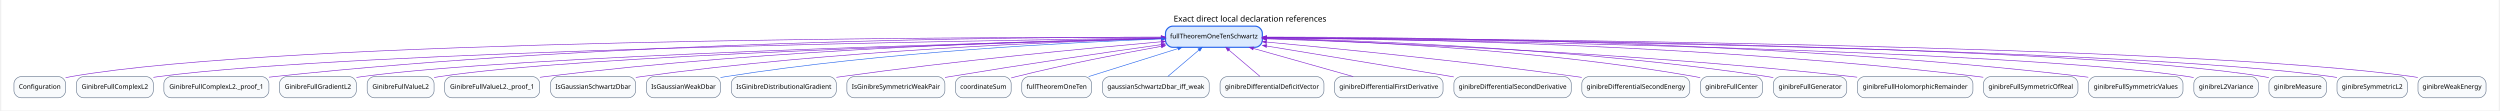
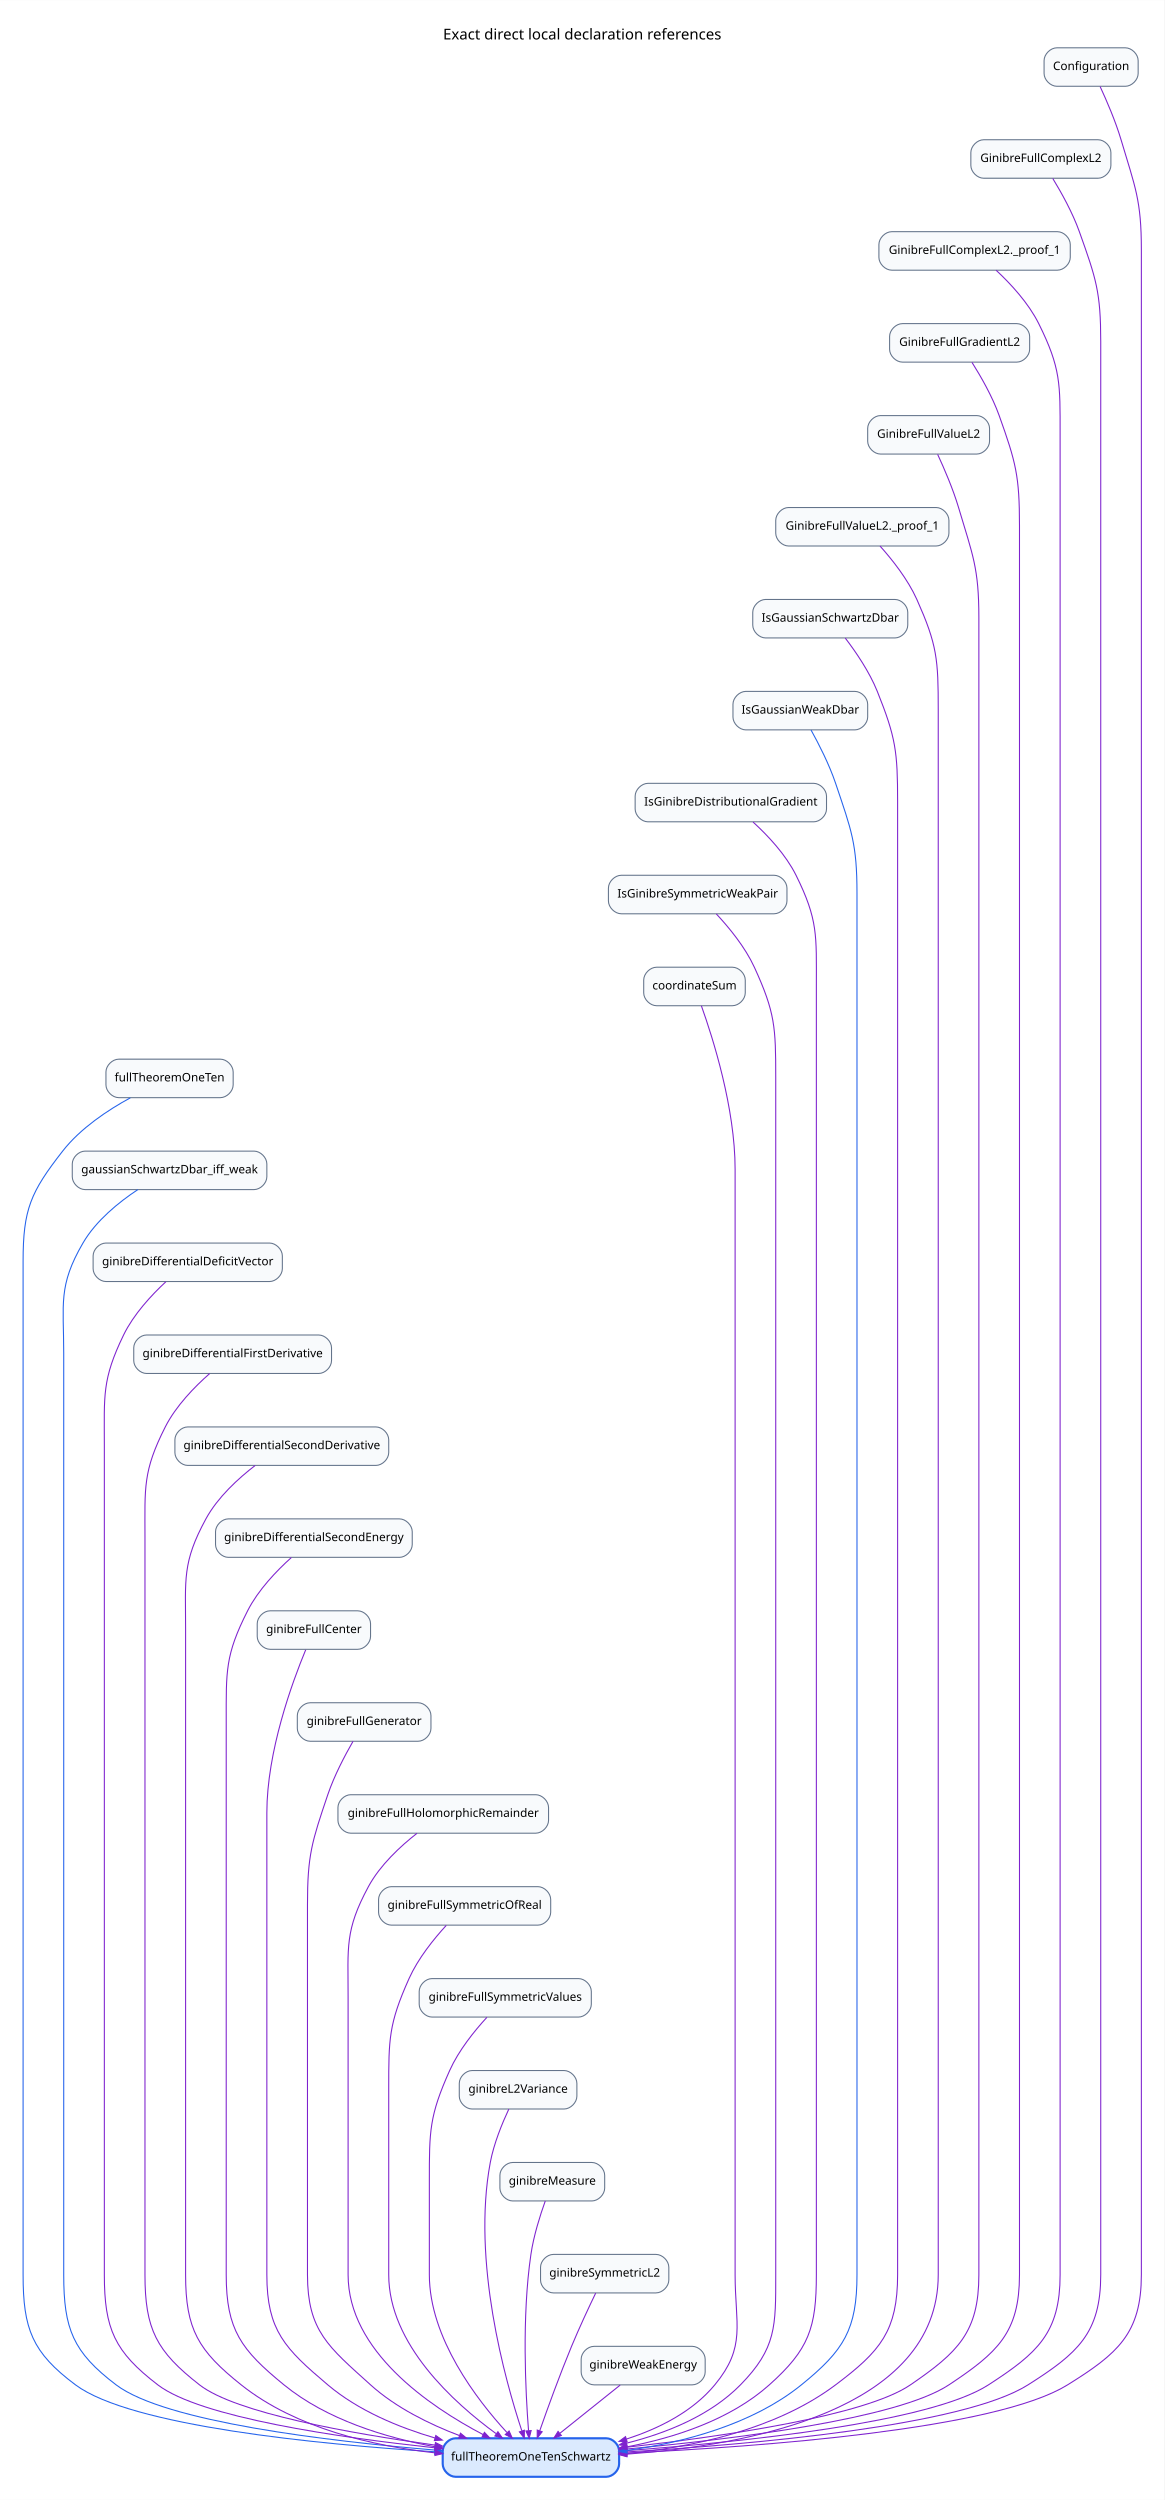
- <svg xmlns="http://www.w3.org/2000/svg" xmlns:xlink="http://www.w3.org/1999/xlink" width="4256pt" height="188pt" viewBox="0.00 0.00 4256.20 188.20">
-   <g id="graph0" class="graph" transform="scale(1 1) rotate(0) translate(21.6 166.6)">
-     <polygon fill="white" stroke="transparent" points="-21.6,21.6 -21.6,-166.6 4234.6,-166.6 4234.6,21.6 -21.6,21.6" />
-     <text text-anchor="middle" x="2106.5" y="-129.8" font-family="sans-serif" font-size="14.00">Exact direct local declaration references</text>
+ <svg xmlns="http://www.w3.org/2000/svg" xmlns:xlink="http://www.w3.org/1999/xlink" width="1089pt" height="2338pt" viewBox="0.00 0.00 1089.20 2338.20">
+   <g id="graph0" class="graph" transform="scale(1 1) rotate(0) translate(21.6 2316.6)">
+     <polygon fill="white" stroke="transparent" points="-21.6,21.6 -21.6,-2316.6 1067.6,-2316.6 1067.6,21.6 -21.6,21.6" />
+     <text text-anchor="middle" x="523" y="-2279.8" font-family="sans-serif" font-size="14.00">Exact direct local declaration references</text>
    <g id="node1" class="node">
-       <path fill="#f8fafc" stroke="#64748b" d="M76,-36C76,-36 12,-36 12,-36 6,-36 0,-30 0,-24 0,-24 0,-12 0,-12 0,-6 6,0 12,0 12,0 76,0 76,0 82,0 88,-6 88,-12 88,-12 88,-24 88,-24 88,-30 82,-36 76,-36" />
-       <text text-anchor="middle" x="44" y="-15.2" font-family="sans-serif" font-size="11.00">Configuration</text>
+       <path fill="#f8fafc" stroke="#64748b" d="M1031,-2272C1031,-2272 967,-2272 967,-2272 961,-2272 955,-2266 955,-2260 955,-2260 955,-2248 955,-2248 955,-2242 961,-2236 967,-2236 967,-2236 1031,-2236 1031,-2236 1037,-2236 1043,-2242 1043,-2248 1043,-2248 1043,-2260 1043,-2260 1043,-2266 1037,-2272 1031,-2272" />
+       <text text-anchor="middle" x="999" y="-2251.2" font-family="sans-serif" font-size="11.00">Configuration</text>
+     </g>
+     <g id="node2" class="node">
+       <path fill="#f8fafc" stroke="#64748b" d="M1005.5,-2186C1005.5,-2186 898.5,-2186 898.5,-2186 892.5,-2186 886.5,-2180 886.5,-2174 886.5,-2174 886.5,-2162 886.5,-2162 886.5,-2156 892.5,-2150 898.5,-2150 898.5,-2150 1005.5,-2150 1005.5,-2150 1011.5,-2150 1017.5,-2156 1017.5,-2162 1017.5,-2162 1017.5,-2174 1017.5,-2174 1017.5,-2180 1011.5,-2186 1005.5,-2186" />
+       <text text-anchor="middle" x="952" y="-2165.2" font-family="sans-serif" font-size="11.00">GinibreFullComplexL2</text>
    </g>
    <g id="node13" class="node">
-       <path fill="#dbeafe" stroke="#2563eb" stroke-width="2" d="M2115.5,-122C2115.5,-122 1974.5,-122 1974.5,-122 1968.5,-122 1962.5,-116 1962.5,-110 1962.5,-110 1962.5,-98 1962.5,-98 1962.5,-92 1968.5,-86 1974.5,-86 1974.5,-86 2115.5,-86 2115.5,-86 2121.5,-86 2127.5,-92 2127.5,-98 2127.5,-98 2127.5,-110 2127.5,-110 2127.5,-116 2121.5,-122 2115.5,-122" />
-       <text text-anchor="middle" x="2045" y="-101.2" font-family="sans-serif" font-size="11.00">fullTheoremOneTenSchwartz</text>
+       <path fill="#dbeafe" stroke="#2563eb" stroke-width="2" d="M545.5,-36C545.5,-36 404.5,-36 404.5,-36 398.5,-36 392.5,-30 392.5,-24 392.5,-24 392.5,-12 392.5,-12 392.5,-6 398.5,0 404.5,0 404.5,0 545.5,0 545.5,0 551.5,0 557.5,-6 557.5,-12 557.5,-12 557.5,-24 557.5,-24 557.5,-30 551.5,-36 545.5,-36" />
+       <text text-anchor="middle" x="475" y="-15.2" font-family="sans-serif" font-size="11.00">fullTheoremOneTenSchwartz</text>
    </g>
    <g id="edge1" class="edge">
      <g id="a_edge1">
        <a xlink:title="both">
-           <path fill="none" stroke="#7e22ce" d="M88.02,-34.12C91.04,-34.85 94.05,-35.49 97,-36 461.13,-99.4 1622.28,-103.39 1955.07,-103.19" />
-           <polygon fill="#7e22ce" stroke="#7e22ce" points="1955.3,-105.64 1962.3,-103.19 1955.3,-100.74 1955.3,-105.64" />
-         </a>
-       </g>
-     </g>
-     <g id="node2" class="node">
-       <path fill="#f8fafc" stroke="#64748b" d="M225.5,-36C225.5,-36 118.5,-36 118.5,-36 112.5,-36 106.5,-30 106.5,-24 106.5,-24 106.5,-12 106.5,-12 106.5,-6 112.5,0 118.5,0 118.5,0 225.5,0 225.5,0 231.5,0 237.5,-6 237.5,-12 237.5,-12 237.5,-24 237.5,-24 237.5,-30 231.5,-36 225.5,-36" />
-       <text text-anchor="middle" x="172" y="-15.2" font-family="sans-serif" font-size="11.00">GinibreFullComplexL2</text>
+           <path fill="none" stroke="#7e22ce" d="M1007.42,-2235.74C1013.61,-2222.42 1021.82,-2203.4 1027,-2186 1040.27,-2141.38 1046,-2129.55 1046,-2083 1046,-2083 1046,-2083 1046,-189 1046,-133.9 1023.78,-115.11 977,-86 909.96,-44.28 689.9,-28.12 564.52,-22.19" />
+           <polygon fill="#7e22ce" stroke="#7e22ce" points="564.62,-19.75 557.52,-21.87 564.39,-24.64 564.62,-19.75" />
+         </a>
+       </g>
+     </g>
+     <g id="node3" class="node">
+       <path fill="#f8fafc" stroke="#64748b" d="M967.5,-2100C967.5,-2100 812.5,-2100 812.5,-2100 806.5,-2100 800.5,-2094 800.5,-2088 800.5,-2088 800.5,-2076 800.5,-2076 800.5,-2070 806.5,-2064 812.5,-2064 812.5,-2064 967.5,-2064 967.5,-2064 973.5,-2064 979.5,-2070 979.5,-2076 979.5,-2076 979.5,-2088 979.5,-2088 979.5,-2094 973.5,-2100 967.5,-2100" />
+       <text text-anchor="middle" x="890" y="-2079.2" font-family="sans-serif" font-size="11.00">GinibreFullComplexL2._proof_1</text>
    </g>
    <g id="edge2" class="edge">
      <g id="a_edge2">
        <a xlink:title="both">
-           <path fill="none" stroke="#7e22ce" d="M237.65,-34.76C240.46,-35.22 243.26,-35.64 246,-36 581.86,-80.43 1639.03,-97.66 1954.97,-101.89" />
-           <polygon fill="#7e22ce" stroke="#7e22ce" points="1955.26,-104.35 1962.29,-101.99 1955.33,-99.45 1955.26,-104.35" />
-         </a>
-       </g>
-     </g>
-     <g id="node3" class="node">
-       <path fill="#f8fafc" stroke="#64748b" d="M422.5,-36C422.5,-36 267.5,-36 267.5,-36 261.5,-36 255.5,-30 255.5,-24 255.5,-24 255.5,-12 255.5,-12 255.5,-6 261.5,0 267.5,0 267.5,0 422.5,0 422.5,0 428.5,0 434.5,-6 434.5,-12 434.5,-12 434.5,-24 434.5,-24 434.5,-30 428.5,-36 422.5,-36" />
-       <text text-anchor="middle" x="345" y="-15.2" font-family="sans-serif" font-size="11.00">GinibreFullComplexL2._proof_1</text>
+           <path fill="none" stroke="#7e22ce" d="M963.14,-2149.76C971.17,-2136.61 981.66,-2117.79 988,-2100 1003.66,-2056.07 1008,-2043.63 1008,-1997 1008,-1997 1008,-1997 1008,-189 1008,-134.15 986.32,-115.38 940,-86 879.36,-47.54 682.19,-30.29 564.96,-23.27" />
+           <polygon fill="#7e22ce" stroke="#7e22ce" points="564.84,-20.81 557.71,-22.84 564.55,-25.7 564.84,-20.81" />
+         </a>
+       </g>
+     </g>
+     <g id="node4" class="node">
+       <path fill="#f8fafc" stroke="#64748b" d="M929.5,-2014C929.5,-2014 822.5,-2014 822.5,-2014 816.5,-2014 810.5,-2008 810.5,-2002 810.5,-2002 810.5,-1990 810.5,-1990 810.5,-1984 816.5,-1978 822.5,-1978 822.5,-1978 929.5,-1978 929.5,-1978 935.5,-1978 941.5,-1984 941.5,-1990 941.5,-1990 941.5,-2002 941.5,-2002 941.5,-2008 935.5,-2014 929.5,-2014" />
+       <text text-anchor="middle" x="876" y="-1993.2" font-family="sans-serif" font-size="11.00">GinibreFullGradientL2</text>
    </g>
    <g id="edge3" class="edge">
      <g id="a_edge3">
        <a xlink:title="both">
-           <path fill="none" stroke="#7e22ce" d="M434.66,-35.03C437.47,-35.38 440.25,-35.71 443,-36 1016.51,-97.47 1711.14,-103.33 1955.1,-103.33" />
-           <polygon fill="#7e22ce" stroke="#7e22ce" points="1955.18,-105.78 1962.18,-103.32 1955.18,-100.88 1955.18,-105.78" />
-         </a>
-       </g>
-     </g>
-     <g id="node4" class="node">
-       <path fill="#f8fafc" stroke="#64748b" d="M571.5,-36C571.5,-36 464.5,-36 464.5,-36 458.5,-36 452.5,-30 452.5,-24 452.5,-24 452.5,-12 452.5,-12 452.5,-6 458.5,0 464.5,0 464.5,0 571.5,0 571.5,0 577.5,0 583.5,-6 583.5,-12 583.5,-12 583.5,-24 583.5,-24 583.5,-30 577.5,-36 571.5,-36" />
-       <text text-anchor="middle" x="518" y="-15.2" font-family="sans-serif" font-size="11.00">GinibreFullGradientL2</text>
+           <path fill="none" stroke="#7e22ce" d="M910.09,-2063.99C923.48,-2051.52 940.34,-2033.44 950,-2014 970.75,-1972.24 970,-1957.63 970,-1911 970,-1911 970,-1911 970,-189 970,-134.39 948.84,-115.68 903,-86 848.56,-50.75 673.22,-32.58 564.59,-24.49" />
+           <polygon fill="#7e22ce" stroke="#7e22ce" points="564.69,-22.04 557.53,-23.97 564.33,-26.92 564.69,-22.04" />
+         </a>
+       </g>
+     </g>
+     <g id="node5" class="node">
+       <path fill="#f8fafc" stroke="#64748b" d="M892,-1928C892,-1928 802,-1928 802,-1928 796,-1928 790,-1922 790,-1916 790,-1916 790,-1904 790,-1904 790,-1898 796,-1892 802,-1892 802,-1892 892,-1892 892,-1892 898,-1892 904,-1898 904,-1904 904,-1904 904,-1916 904,-1916 904,-1922 898,-1928 892,-1928" />
+       <text text-anchor="middle" x="847" y="-1907.2" font-family="sans-serif" font-size="11.00">GinibreFullValueL2</text>
    </g>
    <g id="edge4" class="edge">
      <g id="a_edge4">
        <a xlink:title="both">
-           <path fill="none" stroke="#7e22ce" d="M583.73,-34.59C586.86,-35.11 589.96,-35.59 593,-36 858.23,-71.89 1680.81,-94.3 1955.02,-100.93" />
-           <polygon fill="#7e22ce" stroke="#7e22ce" points="1955.13,-103.39 1962.18,-101.11 1955.24,-98.49 1955.13,-103.39" />
-         </a>
-       </g>
-     </g>
-     <g id="node5" class="node">
-       <path fill="#f8fafc" stroke="#64748b" d="M704,-36C704,-36 614,-36 614,-36 608,-36 602,-30 602,-24 602,-24 602,-12 602,-12 602,-6 608,0 614,0 614,0 704,0 704,0 710,0 716,-6 716,-12 716,-12 716,-24 716,-24 716,-30 710,-36 704,-36" />
-       <text text-anchor="middle" x="659" y="-15.2" font-family="sans-serif" font-size="11.00">GinibreFullValueL2</text>
+           <path fill="none" stroke="#7e22ce" d="M887.52,-1977.82C895.81,-1964.7 906.6,-1945.89 913,-1928 928.68,-1884.17 932,-1871.55 932,-1825 932,-1825 932,-1825 932,-189 932,-134.63 911.32,-116.04 866,-86 817.79,-54.04 664.52,-35.18 564.8,-25.98" />
+           <polygon fill="#7e22ce" stroke="#7e22ce" points="564.91,-23.53 557.72,-25.34 564.47,-28.41 564.91,-23.53" />
+         </a>
+       </g>
+     </g>
+     <g id="node6" class="node">
+       <path fill="#f8fafc" stroke="#64748b" d="M854,-1842C854,-1842 716,-1842 716,-1842 710,-1842 704,-1836 704,-1830 704,-1830 704,-1818 704,-1818 704,-1812 710,-1806 716,-1806 716,-1806 854,-1806 854,-1806 860,-1806 866,-1812 866,-1818 866,-1818 866,-1830 866,-1830 866,-1836 860,-1842 854,-1842" />
+       <text text-anchor="middle" x="785" y="-1821.2" font-family="sans-serif" font-size="11.00">GinibreFullValueL2._proof_1</text>
    </g>
    <g id="edge5" class="edge">
      <g id="a_edge5">
        <a xlink:title="both">
-           <path fill="none" stroke="#7e22ce" d="M716.09,-34.46C719.09,-35.03 722.08,-35.55 725,-36 963.08,-72.32 1698.21,-94.13 1955.2,-100.8" />
-           <polygon fill="#7e22ce" stroke="#7e22ce" points="1955.23,-103.25 1962.29,-100.98 1955.35,-98.35 1955.23,-103.25" />
-         </a>
-       </g>
-     </g>
-     <g id="node6" class="node">
-       <path fill="#f8fafc" stroke="#64748b" d="M884,-36C884,-36 746,-36 746,-36 740,-36 734,-30 734,-24 734,-24 734,-12 734,-12 734,-6 740,0 746,0 746,0 884,0 884,0 890,0 896,-6 896,-12 896,-12 896,-24 896,-24 896,-30 890,-36 884,-36" />
-       <text text-anchor="middle" x="815" y="-15.2" font-family="sans-serif" font-size="11.00">GinibreFullValueL2._proof_1</text>
+           <path fill="none" stroke="#7e22ce" d="M855.42,-1891.74C861.61,-1878.42 869.82,-1859.4 875,-1842 888.27,-1797.38 894,-1785.55 894,-1739 894,-1739 894,-1739 894,-189 894,-135.1 874.46,-116.46 830,-86 787.83,-57.11 655.44,-37.85 564.81,-27.66" />
+           <polygon fill="#7e22ce" stroke="#7e22ce" points="565.04,-25.22 557.81,-26.89 564.5,-30.09 565.04,-25.22" />
+         </a>
+       </g>
+     </g>
+     <g id="node7" class="node">
+       <path fill="#f8fafc" stroke="#64748b" d="M815.5,-1756C815.5,-1756 694.5,-1756 694.5,-1756 688.5,-1756 682.5,-1750 682.5,-1744 682.5,-1744 682.5,-1732 682.5,-1732 682.5,-1726 688.5,-1720 694.5,-1720 694.5,-1720 815.5,-1720 815.5,-1720 821.5,-1720 827.5,-1726 827.5,-1732 827.5,-1732 827.5,-1744 827.5,-1744 827.5,-1750 821.5,-1756 815.5,-1756" />
+       <text text-anchor="middle" x="755" y="-1735.2" font-family="sans-serif" font-size="11.00">IsGaussianSchwartzDbar</text>
    </g>
    <g id="edge6" class="edge">
      <g id="a_edge6">
        <a xlink:title="both">
-           <path fill="none" stroke="#7e22ce" d="M896.36,-34.85C899.27,-35.26 902.16,-35.65 905,-36 1294.22,-84 1762.57,-97.82 1955.39,-101.63" />
-           <polygon fill="#7e22ce" stroke="#7e22ce" points="1955.37,-104.08 1962.41,-101.76 1955.46,-99.18 1955.37,-104.08" />
-         </a>
-       </g>
-     </g>
-     <g id="node7" class="node">
-       <path fill="#f8fafc" stroke="#64748b" d="M1047.5,-36C1047.5,-36 926.5,-36 926.5,-36 920.5,-36 914.5,-30 914.5,-24 914.5,-24 914.5,-12 914.5,-12 914.5,-6 920.5,0 926.5,0 926.5,0 1047.5,0 1047.5,0 1053.5,0 1059.5,-6 1059.5,-12 1059.5,-12 1059.5,-24 1059.5,-24 1059.5,-30 1053.5,-36 1047.5,-36" />
-       <text text-anchor="middle" x="987" y="-15.2" font-family="sans-serif" font-size="11.00">IsGaussianSchwartzDbar</text>
+           <path fill="none" stroke="#7e22ce" d="M801.53,-1805.97C812.96,-1793.23 827.57,-1774.81 836,-1756 855.07,-1713.44 856,-1699.63 856,-1653 856,-1653 856,-1653 856,-189 856,-62.01 677.29,-29.22 564.66,-21.17" />
+           <polygon fill="#7e22ce" stroke="#7e22ce" points="564.82,-18.73 557.67,-20.7 564.49,-23.62 564.82,-18.73" />
+         </a>
+       </g>
+     </g>
+     <g id="node8" class="node">
+       <path fill="#f8fafc" stroke="#64748b" d="M778,-1670C778,-1670 676,-1670 676,-1670 670,-1670 664,-1664 664,-1658 664,-1658 664,-1646 664,-1646 664,-1640 670,-1634 676,-1634 676,-1634 778,-1634 778,-1634 784,-1634 790,-1640 790,-1646 790,-1646 790,-1658 790,-1658 790,-1664 784,-1670 778,-1670" />
+       <text text-anchor="middle" x="727" y="-1649.2" font-family="sans-serif" font-size="11.00">IsGaussianWeakDbar</text>
    </g>
    <g id="edge7" class="edge">
      <g id="a_edge7">
        <a xlink:title="both">
-           <path fill="none" stroke="#7e22ce" d="M1059.79,-34.63C1062.89,-35.12 1065.98,-35.58 1069,-36 1393.46,-80.56 1782.87,-96 1955.31,-100.91" />
-           <polygon fill="#7e22ce" stroke="#7e22ce" points="1955.28,-103.36 1962.35,-101.11 1955.42,-98.47 1955.28,-103.36" />
-         </a>
-       </g>
-     </g>
-     <g id="node8" class="node">
-       <path fill="#f8fafc" stroke="#64748b" d="M1192,-36C1192,-36 1090,-36 1090,-36 1084,-36 1078,-30 1078,-24 1078,-24 1078,-12 1078,-12 1078,-6 1084,0 1090,0 1090,0 1192,0 1192,0 1198,0 1204,-6 1204,-12 1204,-12 1204,-24 1204,-24 1204,-30 1198,-36 1192,-36" />
-       <text text-anchor="middle" x="1141" y="-15.2" font-family="sans-serif" font-size="11.00">IsGaussianWeakDbar</text>
+           <path fill="none" stroke="#7e22ce" d="M769.03,-1719.88C778.91,-1706.95 791.64,-1688.34 799,-1670 816.34,-1626.8 818,-1613.55 818,-1567 818,-1567 818,-1567 818,-189 818,-136.46 802,-117.56 760,-86 703.87,-43.82 625.33,-27.65 564.92,-21.71" />
+           <polygon fill="#7e22ce" stroke="#7e22ce" points="564.84,-19.24 557.64,-21.03 564.38,-24.12 564.84,-19.24" />
+         </a>
+       </g>
+     </g>
+     <g id="node9" class="node">
+       <path fill="#f8fafc" stroke="#64748b" d="M739.5,-1584C739.5,-1584 584.5,-1584 584.5,-1584 578.5,-1584 572.5,-1578 572.5,-1572 572.5,-1572 572.5,-1560 572.5,-1560 572.5,-1554 578.5,-1548 584.5,-1548 584.5,-1548 739.5,-1548 739.5,-1548 745.5,-1548 751.5,-1554 751.5,-1560 751.5,-1560 751.5,-1572 751.5,-1572 751.5,-1578 745.5,-1584 739.5,-1584" />
+       <text text-anchor="middle" x="662" y="-1563.2" font-family="sans-serif" font-size="11.00">IsGinibreDistributionalGradient</text>
    </g>
    <g id="edge8" class="edge">
      <g id="a_edge8">
        <a xlink:title="value">
-           <path fill="none" stroke="#2563eb" d="M1204.11,-34.47C1207.11,-35.03 1210.08,-35.54 1213,-36 1481.09,-78.19 1802.2,-94.51 1955.28,-100.23" />
-           <polygon fill="#2563eb" stroke="#2563eb" points="1955.35,-102.68 1962.44,-100.49 1955.53,-97.79 1955.35,-102.68" />
-         </a>
-       </g>
-     </g>
-     <g id="node9" class="node">
-       <path fill="#f8fafc" stroke="#64748b" d="M1389.5,-36C1389.5,-36 1234.5,-36 1234.5,-36 1228.5,-36 1222.5,-30 1222.5,-24 1222.5,-24 1222.5,-12 1222.5,-12 1222.5,-6 1228.5,0 1234.5,0 1234.5,0 1389.5,0 1389.5,0 1395.5,0 1401.5,-6 1401.5,-12 1401.5,-12 1401.5,-24 1401.5,-24 1401.5,-30 1395.5,-36 1389.5,-36" />
-       <text text-anchor="middle" x="1312" y="-15.2" font-family="sans-serif" font-size="11.00">IsGinibreDistributionalGradient</text>
+           <path fill="none" stroke="#2563eb" d="M737,-1633.91C744.35,-1620.68 754.04,-1601.7 760,-1584 774.88,-1539.8 780,-1527.63 780,-1481 780,-1481 780,-1481 780,-189 780,-137.72 767.84,-118.29 728,-86 681.97,-48.7 617.19,-32.01 564.71,-24.62" />
+           <polygon fill="#2563eb" stroke="#2563eb" points="564.98,-22.18 557.71,-23.68 564.33,-27.04 564.98,-22.18" />
+         </a>
+       </g>
+     </g>
+     <g id="node10" class="node">
+       <path fill="#f8fafc" stroke="#64748b" d="M702.5,-1498C702.5,-1498 559.5,-1498 559.5,-1498 553.5,-1498 547.5,-1492 547.5,-1486 547.5,-1486 547.5,-1474 547.5,-1474 547.5,-1468 553.5,-1462 559.5,-1462 559.5,-1462 702.5,-1462 702.5,-1462 708.5,-1462 714.5,-1468 714.5,-1474 714.5,-1474 714.5,-1486 714.5,-1486 714.5,-1492 708.5,-1498 702.5,-1498" />
+       <text text-anchor="middle" x="631" y="-1477.2" font-family="sans-serif" font-size="11.00">IsGinibreSymmetricWeakPair</text>
    </g>
    <g id="edge9" class="edge">
      <g id="a_edge9">
        <a xlink:title="both">
-           <path fill="none" stroke="#7e22ce" d="M1401.68,-34.8C1404.49,-35.22 1407.26,-35.62 1410,-36 1603.64,-62.98 1831.85,-84.58 1955.09,-95.42" />
-           <polygon fill="#7e22ce" stroke="#7e22ce" points="1955.15,-97.88 1962.33,-96.05 1955.57,-93 1955.15,-97.88" />
-         </a>
-       </g>
-     </g>
-     <g id="node10" class="node">
-       <path fill="#f8fafc" stroke="#64748b" d="M1574.5,-36C1574.5,-36 1431.5,-36 1431.5,-36 1425.5,-36 1419.5,-30 1419.5,-24 1419.5,-24 1419.5,-12 1419.5,-12 1419.5,-6 1425.5,0 1431.5,0 1431.5,0 1574.5,0 1574.5,0 1580.5,0 1586.5,-6 1586.5,-12 1586.5,-12 1586.5,-24 1586.5,-24 1586.5,-30 1580.5,-36 1574.5,-36" />
-       <text text-anchor="middle" x="1503" y="-15.2" font-family="sans-serif" font-size="11.00">IsGinibreSymmetricWeakPair</text>
+           <path fill="none" stroke="#7e22ce" d="M682.78,-1547.81C696.38,-1535.4 713.35,-1517.45 723,-1498 743.69,-1456.3 742,-1441.55 742,-1395 742,-1395 742,-1395 742,-189 742,-139.22 735.11,-119.18 698,-86 661.38,-53.27 609.29,-36.51 564.66,-27.94" />
+           <polygon fill="#7e22ce" stroke="#7e22ce" points="564.9,-25.49 557.57,-26.64 564.01,-30.31 564.9,-25.49" />
+         </a>
+       </g>
+     </g>
+     <g id="node11" class="node">
+       <path fill="#f8fafc" stroke="#64748b" d="M663.5,-1412C663.5,-1412 592.5,-1412 592.5,-1412 586.5,-1412 580.5,-1406 580.5,-1400 580.5,-1400 580.5,-1388 580.5,-1388 580.5,-1382 586.5,-1376 592.5,-1376 592.5,-1376 663.5,-1376 663.5,-1376 669.5,-1376 675.5,-1382 675.5,-1388 675.5,-1388 675.5,-1400 675.5,-1400 675.5,-1406 669.5,-1412 663.5,-1412" />
+       <text text-anchor="middle" x="628" y="-1391.2" font-family="sans-serif" font-size="11.00">coordinateSum</text>
    </g>
    <g id="edge10" class="edge">
      <g id="a_edge10">
        <a xlink:title="both">
-           <path fill="none" stroke="#7e22ce" d="M1586.72,-34.6C1589.51,-35.08 1592.28,-35.55 1595,-36 1719.72,-56.8 1864.42,-77.79 1955.34,-90.59" />
-           <polygon fill="#7e22ce" stroke="#7e22ce" points="1955.06,-93.03 1962.34,-91.57 1955.75,-88.17 1955.06,-93.03" />
-         </a>
-       </g>
-     </g>
-     <g id="node11" class="node">
-       <path fill="#f8fafc" stroke="#64748b" d="M1687.5,-36C1687.5,-36 1616.5,-36 1616.5,-36 1610.5,-36 1604.5,-30 1604.5,-24 1604.5,-24 1604.5,-12 1604.5,-12 1604.5,-6 1610.5,0 1616.5,0 1616.5,0 1687.5,0 1687.5,0 1693.5,0 1699.5,-6 1699.5,-12 1699.5,-12 1699.5,-24 1699.5,-24 1699.5,-30 1693.5,-36 1687.5,-36" />
-       <text text-anchor="middle" x="1652" y="-15.2" font-family="sans-serif" font-size="11.00">coordinateSum</text>
+           <path fill="none" stroke="#7e22ce" d="M648.45,-1461.82C660.3,-1449.14 675.33,-1430.87 684,-1412 703.46,-1369.62 704,-1355.63 704,-1309 704,-1309 704,-1309 704,-189 704,-140.93 704.66,-120.32 671,-86 642.79,-57.24 601.74,-40.82 564.48,-31.45" />
+           <polygon fill="#7e22ce" stroke="#7e22ce" points="564.95,-29.04 557.57,-29.78 563.8,-33.8 564.95,-29.04" />
+         </a>
+       </g>
+     </g>
+     <g id="node12" class="node">
+       <path fill="#f8fafc" stroke="#64748b" d="M184.5,-1326C184.5,-1326 89.5,-1326 89.5,-1326 83.5,-1326 77.5,-1320 77.5,-1314 77.5,-1314 77.5,-1302 77.5,-1302 77.5,-1296 83.5,-1290 89.5,-1290 89.5,-1290 184.5,-1290 184.5,-1290 190.5,-1290 196.5,-1296 196.5,-1302 196.5,-1302 196.5,-1314 196.5,-1314 196.5,-1320 190.5,-1326 184.5,-1326" />
+       <text text-anchor="middle" x="137" y="-1305.2" font-family="sans-serif" font-size="11.00">fullTheoremOneTen</text>
    </g>
    <g id="edge11" class="edge">
      <g id="a_edge11">
        <a xlink:title="both">
-           <path fill="none" stroke="#7e22ce" d="M1699.57,-33.79C1702.41,-34.57 1705.24,-35.31 1708,-36 1791.21,-56.85 1887.28,-75.42 1955.51,-87.69" />
-           <polygon fill="#7e22ce" stroke="#7e22ce" points="1955.11,-90.11 1962.44,-88.93 1955.98,-85.28 1955.11,-90.11" />
-         </a>
-       </g>
-     </g>
-     <g id="node12" class="node">
-       <path fill="#f8fafc" stroke="#64748b" d="M1824.5,-36C1824.5,-36 1729.5,-36 1729.5,-36 1723.5,-36 1717.5,-30 1717.5,-24 1717.5,-24 1717.5,-12 1717.5,-12 1717.5,-6 1723.5,0 1729.5,0 1729.5,0 1824.5,0 1824.5,0 1830.5,0 1836.5,-6 1836.5,-12 1836.5,-12 1836.5,-24 1836.5,-24 1836.5,-30 1830.5,-36 1824.5,-36" />
-       <text text-anchor="middle" x="1777" y="-15.2" font-family="sans-serif" font-size="11.00">fullTheoremOneTen</text>
+           <path fill="none" stroke="#7e22ce" d="M634.45,-1375.91C645.29,-1345.58 666,-1280.16 666,-1223 666,-1223 666,-1223 666,-189 666,-142.45 676.66,-121.88 647,-86 626.21,-60.86 594.76,-45.12 564.41,-35.28" />
+           <polygon fill="#7e22ce" stroke="#7e22ce" points="564.96,-32.88 557.55,-33.14 563.5,-37.56 564.96,-32.88" />
+         </a>
+       </g>
    </g>
    <g id="edge12" class="edge">
      <g id="a_edge12">
        <a xlink:title="value">
-           <path fill="none" stroke="#2563eb" d="M1831.56,-36.1C1875.67,-49.92 1937.75,-69.38 1983.59,-83.75" />
-           <polygon fill="#2563eb" stroke="#2563eb" points="1983.11,-86.17 1990.52,-85.92 1984.57,-81.49 1983.11,-86.17" />
+           <path fill="none" stroke="#2563eb" d="M100.32,-1289.85C79.24,-1278.36 53.71,-1261.42 37,-1240 7.07,-1201.65 0,-1185.64 0,-1137 0,-1137 0,-1137 0,-189 0,-138.31 8.38,-116.33 49,-86 100.73,-47.37 276.1,-30.38 385.05,-23.41" />
+           <polygon fill="#2563eb" stroke="#2563eb" points="385.29,-25.85 392.12,-22.96 384.98,-20.96 385.29,-25.85" />
        </a>
      </g>
    </g>
    <g id="node14" class="node">
-       <path fill="#f8fafc" stroke="#64748b" d="M2025,-36C2025,-36 1867,-36 1867,-36 1861,-36 1855,-30 1855,-24 1855,-24 1855,-12 1855,-12 1855,-6 1861,0 1867,0 1867,0 2025,0 2025,0 2031,0 2037,-6 2037,-12 2037,-12 2037,-24 2037,-24 2037,-30 2031,-36 2025,-36" />
-       <text text-anchor="middle" x="1946" y="-15.2" font-family="sans-serif" font-size="11.00">gaussianSchwartzDbar_iff_weak</text>
+       <path fill="#f8fafc" stroke="#64748b" d="M216,-1240C216,-1240 58,-1240 58,-1240 52,-1240 46,-1234 46,-1228 46,-1228 46,-1216 46,-1216 46,-1210 52,-1204 58,-1204 58,-1204 216,-1204 216,-1204 222,-1204 228,-1210 228,-1216 228,-1216 228,-1228 228,-1228 228,-1234 222,-1240 216,-1240" />
+       <text text-anchor="middle" x="137" y="-1219.2" font-family="sans-serif" font-size="11.00">gaussianSchwartzDbar_iff_weak</text>
    </g>
    <g id="edge13" class="edge">
      <g id="a_edge13">
        <a xlink:title="value">
-           <path fill="none" stroke="#2563eb" d="M1966.51,-36.4C1981.88,-49.44 2003,-67.36 2019.46,-81.33" />
-           <polygon fill="#2563eb" stroke="#2563eb" points="2017.93,-83.24 2024.85,-85.9 2021.1,-79.51 2017.93,-83.24" />
+           <path fill="none" stroke="#2563eb" d="M107.32,-1204C89.58,-1192.25 68.19,-1174.99 56,-1154 32.65,-1113.82 38,-1097.47 38,-1051 38,-1051 38,-1051 38,-189 38,-138.31 46.61,-116.63 87,-86 132.74,-51.31 285.49,-33.3 385.14,-25.01" />
+           <polygon fill="#2563eb" stroke="#2563eb" points="385.44,-27.45 392.22,-24.43 385.04,-22.56 385.44,-27.45" />
        </a>
      </g>
    </g>
    <g id="node15" class="node">
-       <path fill="#f8fafc" stroke="#64748b" d="M2220.5,-36C2220.5,-36 2067.5,-36 2067.5,-36 2061.5,-36 2055.5,-30 2055.5,-24 2055.5,-24 2055.5,-12 2055.5,-12 2055.5,-6 2061.5,0 2067.5,0 2067.5,0 2220.5,0 2220.5,0 2226.5,0 2232.5,-6 2232.5,-12 2232.5,-12 2232.5,-24 2232.5,-24 2232.5,-30 2226.5,-36 2220.5,-36" />
-       <text text-anchor="middle" x="2144" y="-15.2" font-family="sans-serif" font-size="11.00">ginibreDifferentialDeficitVector</text>
+       <path fill="#f8fafc" stroke="#64748b" d="M230.5,-1154C230.5,-1154 77.5,-1154 77.5,-1154 71.5,-1154 65.5,-1148 65.5,-1142 65.5,-1142 65.5,-1130 65.5,-1130 65.5,-1124 71.5,-1118 77.5,-1118 77.5,-1118 230.5,-1118 230.5,-1118 236.5,-1118 242.5,-1124 242.5,-1130 242.5,-1130 242.5,-1142 242.5,-1142 242.5,-1148 236.5,-1154 230.5,-1154" />
+       <text text-anchor="middle" x="154" y="-1133.2" font-family="sans-serif" font-size="11.00">ginibreDifferentialDeficitVector</text>
    </g>
    <g id="edge14" class="edge">
      <g id="a_edge14">
        <a xlink:title="both">
-           <path fill="none" stroke="#7e22ce" d="M2123.49,-36.4C2108.12,-49.44 2087,-67.36 2070.54,-81.33" />
-           <polygon fill="#7e22ce" stroke="#7e22ce" points="2068.9,-79.51 2065.15,-85.9 2072.07,-83.24 2068.9,-79.51" />
+           <path fill="none" stroke="#7e22ce" d="M133.5,-1117.77C120.11,-1105.34 103.41,-1087.39 94,-1068 73.72,-1026.19 76,-1011.47 76,-965 76,-965 76,-965 76,-189 76,-138.11 85.62,-116.97 126,-86 165.74,-55.52 295.44,-36.75 385.02,-27.1" />
+           <polygon fill="#7e22ce" stroke="#7e22ce" points="385.5,-29.51 392.2,-26.34 384.98,-24.64 385.5,-29.51" />
        </a>
      </g>
    </g>
    <g id="node16" class="node">
-       <path fill="#f8fafc" stroke="#64748b" d="M2423.5,-36C2423.5,-36 2262.5,-36 2262.5,-36 2256.5,-36 2250.5,-30 2250.5,-24 2250.5,-24 2250.5,-12 2250.5,-12 2250.5,-6 2256.5,0 2262.5,0 2262.5,0 2423.5,0 2423.5,0 2429.5,0 2435.5,-6 2435.5,-12 2435.5,-12 2435.5,-24 2435.5,-24 2435.5,-30 2429.5,-36 2423.5,-36" />
-       <text text-anchor="middle" x="2343" y="-15.2" font-family="sans-serif" font-size="11.00">ginibreDifferentialFirstDerivative</text>
+       <path fill="#f8fafc" stroke="#64748b" d="M276.5,-1068C276.5,-1068 115.5,-1068 115.5,-1068 109.5,-1068 103.5,-1062 103.5,-1056 103.5,-1056 103.5,-1044 103.5,-1044 103.5,-1038 109.5,-1032 115.5,-1032 115.5,-1032 276.5,-1032 276.5,-1032 282.5,-1032 288.5,-1038 288.5,-1044 288.5,-1044 288.5,-1056 288.5,-1056 288.5,-1062 282.5,-1068 276.5,-1068" />
+       <text text-anchor="middle" x="196" y="-1047.2" font-family="sans-serif" font-size="11.00">ginibreDifferentialFirstDerivative</text>
    </g>
    <g id="edge15" class="edge">
      <g id="a_edge15">
        <a xlink:title="both">
-           <path fill="none" stroke="#7e22ce" d="M2282.34,-36.1C2232.91,-50.03 2163.18,-69.69 2112.09,-84.09" />
-           <polygon fill="#7e22ce" stroke="#7e22ce" points="2111.4,-81.74 2105.32,-86 2112.73,-86.45 2111.4,-81.74" />
+           <path fill="none" stroke="#7e22ce" d="M174.53,-1031.95C160.48,-1019.59 142.95,-1001.66 133,-982 111.98,-940.47 114,-925.55 114,-879 114,-879 114,-879 114,-189 114,-137.92 124.71,-117.4 165,-86 198.83,-59.64 306.3,-40.55 385.25,-29.64" />
+           <polygon fill="#7e22ce" stroke="#7e22ce" points="385.71,-32.05 392.32,-28.68 385.05,-27.2 385.71,-32.05" />
        </a>
      </g>
    </g>
    <g id="node17" class="node">
-       <path fill="#f8fafc" stroke="#64748b" d="M2642,-36C2642,-36 2466,-36 2466,-36 2460,-36 2454,-30 2454,-24 2454,-24 2454,-12 2454,-12 2454,-6 2460,0 2466,0 2466,0 2642,0 2642,0 2648,0 2654,-6 2654,-12 2654,-12 2654,-24 2654,-24 2654,-30 2648,-36 2642,-36" />
-       <text text-anchor="middle" x="2554" y="-15.2" font-family="sans-serif" font-size="11.00">ginibreDifferentialSecondDerivative</text>
+       <path fill="#f8fafc" stroke="#64748b" d="M330,-982C330,-982 154,-982 154,-982 148,-982 142,-976 142,-970 142,-970 142,-958 142,-958 142,-952 148,-946 154,-946 154,-946 330,-946 330,-946 336,-946 342,-952 342,-958 342,-958 342,-970 342,-970 342,-976 336,-982 330,-982" />
+       <text text-anchor="middle" x="242" y="-961.2" font-family="sans-serif" font-size="11.00">ginibreDifferentialSecondDerivative</text>
    </g>
    <g id="edge16" class="edge">
      <g id="a_edge16">
        <a xlink:title="both">
-           <path fill="none" stroke="#7e22ce" d="M2453.74,-35.55C2360.97,-50.86 2224.29,-73.41 2134.96,-88.15" />
-           <polygon fill="#7e22ce" stroke="#7e22ce" points="2134.31,-85.78 2127.81,-89.33 2135.11,-90.61 2134.31,-85.78" />
+           <path fill="none" stroke="#7e22ce" d="M217.09,-945.98C201.37,-933.89 182.02,-916.25 171,-896 148.75,-855.11 152,-839.55 152,-793 152,-793 152,-793 152,-189 152,-137.72 163.89,-117.96 204,-86 255.25,-45.16 327.97,-28.77 385.17,-22.4" />
+           <polygon fill="#7e22ce" stroke="#7e22ce" points="385.72,-24.8 392.43,-21.63 385.21,-19.93 385.72,-24.8" />
        </a>
      </g>
    </g>
    <g id="node18" class="node">
-       <path fill="#f8fafc" stroke="#64748b" d="M2844,-36C2844,-36 2684,-36 2684,-36 2678,-36 2672,-30 2672,-24 2672,-24 2672,-12 2672,-12 2672,-6 2678,0 2684,0 2684,0 2844,0 2844,0 2850,0 2856,-6 2856,-12 2856,-12 2856,-24 2856,-24 2856,-30 2850,-36 2844,-36" />
-       <text text-anchor="middle" x="2764" y="-15.2" font-family="sans-serif" font-size="11.00">ginibreDifferentialSecondEnergy</text>
+       <path fill="#f8fafc" stroke="#64748b" d="M352,-896C352,-896 192,-896 192,-896 186,-896 180,-890 180,-884 180,-884 180,-872 180,-872 180,-866 186,-860 192,-860 192,-860 352,-860 352,-860 358,-860 364,-866 364,-872 364,-872 364,-884 364,-884 364,-890 358,-896 352,-896" />
+       <text text-anchor="middle" x="272" y="-875.2" font-family="sans-serif" font-size="11.00">ginibreDifferentialSecondEnergy</text>
    </g>
    <g id="edge17" class="edge">
      <g id="a_edge17">
        <a xlink:title="both">
-           <path fill="none" stroke="#7e22ce" d="M2671.84,-34.74C2668.86,-35.18 2665.91,-35.6 2663,-36 2475.64,-61.9 2255.17,-83.74 2134.74,-94.94" />
-           <polygon fill="#7e22ce" stroke="#7e22ce" points="2134.4,-92.51 2127.66,-95.6 2134.85,-97.39 2134.4,-92.51" />
+           <path fill="none" stroke="#7e22ce" d="M250.93,-859.85C237.13,-847.45 219.89,-829.51 210,-810 188.91,-768.41 190,-753.63 190,-707 190,-707 190,-707 190,-189 190,-137.31 203.98,-118.71 244,-86 283.91,-53.39 339.02,-36.65 385.41,-28.06" />
+           <polygon fill="#7e22ce" stroke="#7e22ce" points="386.02,-30.44 392.48,-26.8 385.16,-25.62 386.02,-30.44" />
        </a>
      </g>
    </g>
    <g id="node19" class="node">
-       <path fill="#f8fafc" stroke="#64748b" d="M2968,-36C2968,-36 2886,-36 2886,-36 2880,-36 2874,-30 2874,-24 2874,-24 2874,-12 2874,-12 2874,-6 2880,0 2886,0 2886,0 2968,0 2968,0 2974,0 2980,-6 2980,-12 2980,-12 2980,-24 2980,-24 2980,-30 2974,-36 2968,-36" />
-       <text text-anchor="middle" x="2927" y="-15.2" font-family="sans-serif" font-size="11.00">ginibreFullCenter</text>
+       <path fill="#f8fafc" stroke="#64748b" d="M313,-810C313,-810 231,-810 231,-810 225,-810 219,-804 219,-798 219,-798 219,-786 219,-786 219,-780 225,-774 231,-774 231,-774 313,-774 313,-774 319,-774 325,-780 325,-786 325,-786 325,-798 325,-798 325,-804 319,-810 313,-810" />
+       <text text-anchor="middle" x="272" y="-789.2" font-family="sans-serif" font-size="11.00">ginibreFullCenter</text>
    </g>
    <g id="edge18" class="edge">
      <g id="a_edge18">
        <a xlink:title="both">
-           <path fill="none" stroke="#7e22ce" d="M2873.71,-34.29C2870.77,-34.92 2867.86,-35.5 2865,-36 2602.26,-82.34 2286.39,-96.73 2134.79,-101.12" />
-           <polygon fill="#7e22ce" stroke="#7e22ce" points="2134.63,-98.67 2127.7,-101.32 2134.77,-103.57 2134.63,-98.67" />
+           <path fill="none" stroke="#7e22ce" d="M264.34,-773.52C251.73,-743.13 228,-678.31 228,-621 228,-621 228,-621 228,-189 228,-136.68 245.06,-119.79 285,-86 313.41,-61.96 351.03,-46.33 385.29,-36.27" />
+           <polygon fill="#7e22ce" stroke="#7e22ce" points="386.04,-38.61 392.1,-34.33 384.7,-33.9 386.04,-38.61" />
        </a>
      </g>
    </g>
    <g id="node20" class="node">
-       <path fill="#f8fafc" stroke="#64748b" d="M3111.5,-36C3111.5,-36 3010.5,-36 3010.5,-36 3004.5,-36 2998.5,-30 2998.5,-24 2998.5,-24 2998.5,-12 2998.5,-12 2998.5,-6 3004.5,0 3010.5,0 3010.5,0 3111.5,0 3111.5,0 3117.5,0 3123.5,-6 3123.5,-12 3123.5,-12 3123.5,-24 3123.5,-24 3123.5,-30 3117.5,-36 3111.5,-36" />
-       <text text-anchor="middle" x="3061" y="-15.2" font-family="sans-serif" font-size="11.00">ginibreFullGenerator</text>
+       <path fill="#f8fafc" stroke="#64748b" d="M369.5,-724C369.5,-724 268.5,-724 268.5,-724 262.5,-724 256.5,-718 256.5,-712 256.5,-712 256.5,-700 256.5,-700 256.5,-694 262.5,-688 268.5,-688 268.5,-688 369.5,-688 369.5,-688 375.5,-688 381.5,-694 381.5,-700 381.5,-700 381.5,-712 381.5,-712 381.5,-718 375.5,-724 369.5,-724" />
+       <text text-anchor="middle" x="319" y="-703.2" font-family="sans-serif" font-size="11.00">ginibreFullGenerator</text>
    </g>
    <g id="edge19" class="edge">
      <g id="a_edge19">
        <a xlink:title="both">
-           <path fill="none" stroke="#7e22ce" d="M2998.29,-34.43C2995.16,-35.01 2992.05,-35.54 2989,-36 2677.56,-83.5 2303.07,-97.43 2134.7,-101.43" />
-           <polygon fill="#7e22ce" stroke="#7e22ce" points="2134.51,-98.99 2127.57,-101.6 2134.62,-103.89 2134.51,-98.99" />
+           <path fill="none" stroke="#7e22ce" d="M308.63,-687.97C301.02,-674.77 291.02,-655.79 285,-638 270.09,-593.9 266,-581.55 266,-535 266,-535 266,-535 266,-189 266,-136.24 285.88,-121.39 325,-86 348.6,-64.66 380.11,-49.19 408.16,-38.53" />
+           <polygon fill="#7e22ce" stroke="#7e22ce" points="409.12,-40.79 414.84,-36.06 407.42,-36.2 409.12,-40.79" />
        </a>
      </g>
    </g>
    <g id="node21" class="node">
-       <path fill="#f8fafc" stroke="#64748b" d="M3326.5,-36C3326.5,-36 3153.5,-36 3153.5,-36 3147.5,-36 3141.5,-30 3141.5,-24 3141.5,-24 3141.5,-12 3141.5,-12 3141.5,-6 3147.5,0 3153.5,0 3153.5,0 3326.5,0 3326.5,0 3332.5,0 3338.5,-6 3338.5,-12 3338.5,-12 3338.5,-24 3338.5,-24 3338.5,-30 3332.5,-36 3326.5,-36" />
-       <text text-anchor="middle" x="3240" y="-15.2" font-family="sans-serif" font-size="11.00">ginibreFullHolomorphicRemainder</text>
+       <path fill="#f8fafc" stroke="#64748b" d="M479.5,-638C479.5,-638 306.5,-638 306.5,-638 300.5,-638 294.5,-632 294.5,-626 294.5,-626 294.5,-614 294.5,-614 294.5,-608 300.5,-602 306.5,-602 306.5,-602 479.5,-602 479.5,-602 485.5,-602 491.5,-608 491.5,-614 491.5,-614 491.5,-626 491.5,-626 491.5,-632 485.5,-638 479.5,-638" />
+       <text text-anchor="middle" x="393" y="-617.2" font-family="sans-serif" font-size="11.00">ginibreFullHolomorphicRemainder</text>
    </g>
    <g id="edge20" class="edge">
      <g id="a_edge20">
        <a xlink:title="both">
-           <path fill="none" stroke="#7e22ce" d="M3141.23,-35.05C3138.46,-35.38 3135.71,-35.7 3133,-36 2763.87,-76.59 2321.38,-94.32 2134.87,-100.39" />
-           <polygon fill="#7e22ce" stroke="#7e22ce" points="2134.72,-97.94 2127.81,-100.62 2134.88,-102.84 2134.72,-97.94" />
+           <path fill="none" stroke="#7e22ce" d="M368.44,-601.91C352.94,-589.78 333.87,-572.13 323,-552 300.89,-511.03 304,-495.55 304,-449 304,-449 304,-449 304,-189 304,-117.74 379.6,-66.09 430.27,-39.47" />
+           <polygon fill="#7e22ce" stroke="#7e22ce" points="431.53,-41.58 436.62,-36.19 429.28,-37.22 431.53,-41.58" />
        </a>
      </g>
    </g>
    <g id="node22" class="node">
-       <path fill="#f8fafc" stroke="#64748b" d="M3505.5,-36C3505.5,-36 3368.5,-36 3368.5,-36 3362.5,-36 3356.5,-30 3356.5,-24 3356.5,-24 3356.5,-12 3356.5,-12 3356.5,-6 3362.5,0 3368.5,0 3368.5,0 3505.5,0 3505.5,0 3511.5,0 3517.5,-6 3517.5,-12 3517.5,-12 3517.5,-24 3517.5,-24 3517.5,-30 3511.5,-36 3505.5,-36" />
-       <text text-anchor="middle" x="3437" y="-15.2" font-family="sans-serif" font-size="11.00">ginibreFullSymmetricOfReal</text>
+       <path fill="#f8fafc" stroke="#64748b" d="M481.5,-552C481.5,-552 344.5,-552 344.5,-552 338.5,-552 332.5,-546 332.5,-540 332.5,-540 332.5,-528 332.5,-528 332.5,-522 338.5,-516 344.5,-516 344.5,-516 481.5,-516 481.5,-516 487.5,-516 493.5,-522 493.5,-528 493.5,-528 493.5,-540 493.5,-540 493.5,-546 487.5,-552 481.5,-552" />
+       <text text-anchor="middle" x="413" y="-531.2" font-family="sans-serif" font-size="11.00">ginibreFullSymmetricOfReal</text>
    </g>
    <g id="edge21" class="edge">
      <g id="a_edge21">
        <a xlink:title="both">
-           <path fill="none" stroke="#7e22ce" d="M3356.07,-34.95C3353.35,-35.33 3350.65,-35.68 3348,-36 2894.39,-90.72 2346.66,-100.81 2134.75,-102.62" />
-           <polygon fill="#7e22ce" stroke="#7e22ce" points="2134.64,-100.17 2127.66,-102.68 2134.68,-105.07 2134.64,-100.17" />
+           <path fill="none" stroke="#7e22ce" d="M395.84,-515.78C384.19,-503.09 369.43,-484.81 361,-466 341.97,-423.52 342,-409.55 342,-363 342,-363 342,-363 342,-189 342,-124.08 402.9,-69.18 442.28,-40.46" />
+           <polygon fill="#7e22ce" stroke="#7e22ce" points="444.14,-42.15 448.41,-36.08 441.29,-38.16 444.14,-42.15" />
        </a>
      </g>
    </g>
    <g id="node23" class="node">
-       <path fill="#f8fafc" stroke="#64748b" d="M3684.5,-36C3684.5,-36 3547.5,-36 3547.5,-36 3541.5,-36 3535.5,-30 3535.5,-24 3535.5,-24 3535.5,-12 3535.5,-12 3535.5,-6 3541.5,0 3547.5,0 3547.5,0 3684.5,0 3684.5,0 3690.5,0 3696.5,-6 3696.5,-12 3696.5,-12 3696.5,-24 3696.5,-24 3696.5,-30 3690.5,-36 3684.5,-36" />
-       <text text-anchor="middle" x="3616" y="-15.2" font-family="sans-serif" font-size="11.00">ginibreFullSymmetricValues</text>
+       <path fill="#f8fafc" stroke="#64748b" d="M519.5,-466C519.5,-466 382.5,-466 382.5,-466 376.5,-466 370.5,-460 370.5,-454 370.5,-454 370.5,-442 370.5,-442 370.5,-436 376.5,-430 382.5,-430 382.5,-430 519.5,-430 519.5,-430 525.5,-430 531.5,-436 531.5,-442 531.5,-442 531.5,-454 531.5,-454 531.5,-460 525.5,-466 519.5,-466" />
+       <text text-anchor="middle" x="451" y="-445.2" font-family="sans-serif" font-size="11.00">ginibreFullSymmetricValues</text>
    </g>
    <g id="edge22" class="edge">
      <g id="a_edge22">
        <a xlink:title="both">
-           <path fill="none" stroke="#7e22ce" d="M3535.07,-34.97C3532.35,-35.34 3529.66,-35.69 3527,-36 3001.98,-97.69 2366.19,-103.53 2134.74,-103.42" />
-           <polygon fill="#7e22ce" stroke="#7e22ce" points="2134.68,-100.97 2127.68,-103.41 2134.68,-105.87 2134.68,-100.97" />
+           <path fill="none" stroke="#7e22ce" d="M433.84,-429.78C422.19,-417.09 407.43,-398.81 399,-380 379.97,-337.52 380,-323.55 380,-277 380,-277 380,-277 380,-189 380,-129.8 424.45,-72.05 452.54,-41.46" />
+           <polygon fill="#7e22ce" stroke="#7e22ce" points="454.58,-42.86 457.58,-36.08 451,-39.51 454.58,-42.86" />
        </a>
      </g>
    </g>
    <g id="node24" class="node">
-       <path fill="#f8fafc" stroke="#64748b" d="M3813,-36C3813,-36 3727,-36 3727,-36 3721,-36 3715,-30 3715,-24 3715,-24 3715,-12 3715,-12 3715,-6 3721,0 3727,0 3727,0 3813,0 3813,0 3819,0 3825,-6 3825,-12 3825,-12 3825,-24 3825,-24 3825,-30 3819,-36 3813,-36" />
-       <text text-anchor="middle" x="3770" y="-15.2" font-family="sans-serif" font-size="11.00">ginibreL2Variance</text>
+       <path fill="#f8fafc" stroke="#64748b" d="M506,-380C506,-380 420,-380 420,-380 414,-380 408,-374 408,-368 408,-368 408,-356 408,-356 408,-350 414,-344 420,-344 420,-344 506,-344 506,-344 512,-344 518,-350 518,-356 518,-356 518,-368 518,-368 518,-374 512,-380 506,-380" />
+       <text text-anchor="middle" x="463" y="-359.2" font-family="sans-serif" font-size="11.00">ginibreL2Variance</text>
    </g>
    <g id="edge23" class="edge">
      <g id="a_edge23">
        <a xlink:title="both">
-           <path fill="none" stroke="#7e22ce" d="M3714.65,-34.5C3711.74,-35.06 3708.84,-35.57 3706,-36 3399.04,-82.38 2434.95,-98.13 2134.99,-101.97" />
-           <polygon fill="#7e22ce" stroke="#7e22ce" points="2134.57,-99.52 2127.6,-102.06 2134.63,-104.42 2134.57,-99.52" />
+           <path fill="none" stroke="#7e22ce" d="M454.32,-343.89C448.12,-330.65 440.31,-311.66 437,-294 419.75,-201.85 450.65,-90.97 466.49,-43.02" />
+           <polygon fill="#7e22ce" stroke="#7e22ce" points="468.89,-43.56 468.8,-36.15 464.25,-42 468.89,-43.56" />
        </a>
      </g>
    </g>
    <g id="node25" class="node">
-       <path fill="#f8fafc" stroke="#64748b" d="M3929,-36C3929,-36 3855,-36 3855,-36 3849,-36 3843,-30 3843,-24 3843,-24 3843,-12 3843,-12 3843,-6 3849,0 3855,0 3855,0 3929,0 3929,0 3935,0 3941,-6 3941,-12 3941,-12 3941,-24 3941,-24 3941,-30 3935,-36 3929,-36" />
-       <text text-anchor="middle" x="3892" y="-15.2" font-family="sans-serif" font-size="11.00">ginibreMeasure</text>
+       <path fill="#f8fafc" stroke="#64748b" d="M532,-294C532,-294 458,-294 458,-294 452,-294 446,-288 446,-282 446,-282 446,-270 446,-270 446,-264 452,-258 458,-258 458,-258 532,-258 532,-258 538,-258 544,-264 544,-270 544,-270 544,-282 544,-282 544,-288 538,-294 532,-294" />
+       <text text-anchor="middle" x="495" y="-273.2" font-family="sans-serif" font-size="11.00">ginibreMeasure</text>
    </g>
    <g id="edge24" class="edge">
      <g id="a_edge24">
        <a xlink:title="both">
-           <path fill="none" stroke="#7e22ce" d="M3842.83,-34.31C3839.86,-34.96 3836.9,-35.53 3834,-36 3501.56,-90.08 2449.76,-100.61 2134.9,-102.57" />
-           <polygon fill="#7e22ce" stroke="#7e22ce" points="2134.59,-100.12 2127.6,-102.62 2134.62,-105.02 2134.59,-100.12" />
+           <path fill="none" stroke="#7e22ce" d="M488.42,-257.96C483.62,-244.6 477.54,-225.42 475,-208 466.43,-149.35 469.96,-79.36 472.77,-43.24" />
+           <polygon fill="#7e22ce" stroke="#7e22ce" points="475.23,-43.24 473.36,-36.06 470.35,-42.84 475.23,-43.24" />
        </a>
      </g>
    </g>
    <g id="node26" class="node">
-       <path fill="#f8fafc" stroke="#64748b" d="M4067,-36C4067,-36 3971,-36 3971,-36 3965,-36 3959,-30 3959,-24 3959,-24 3959,-12 3959,-12 3959,-6 3965,0 3971,0 3971,0 4067,0 4067,0 4073,0 4079,-6 4079,-12 4079,-12 4079,-24 4079,-24 4079,-30 4073,-36 4067,-36" />
-       <text text-anchor="middle" x="4019" y="-15.2" font-family="sans-serif" font-size="11.00">ginibreSymmetricL2</text>
+       <path fill="#f8fafc" stroke="#64748b" d="M592,-208C592,-208 496,-208 496,-208 490,-208 484,-202 484,-196 484,-196 484,-184 484,-184 484,-178 490,-172 496,-172 496,-172 592,-172 592,-172 598,-172 604,-178 604,-184 604,-184 604,-196 604,-196 604,-202 598,-208 592,-208" />
+       <text text-anchor="middle" x="544" y="-187.2" font-family="sans-serif" font-size="11.00">ginibreSymmetricL2</text>
    </g>
    <g id="edge25" class="edge">
      <g id="a_edge25">
        <a xlink:title="both">
-           <path fill="none" stroke="#7e22ce" d="M3958.93,-34.57C3955.92,-35.11 3952.93,-35.59 3950,-36 3592.7,-85.75 2462.34,-99.36 2134.77,-102.3" />
-           <polygon fill="#7e22ce" stroke="#7e22ce" points="2134.63,-99.85 2127.65,-102.36 2134.67,-104.75 2134.63,-99.85" />
+           <path fill="none" stroke="#7e22ce" d="M535.59,-171.82C529.12,-158.38 520.12,-139.16 513,-122 501.91,-95.27 490.6,-64.01 483.24,-43" />
+           <polygon fill="#7e22ce" stroke="#7e22ce" points="485.52,-42.1 480.91,-36.29 480.9,-43.71 485.52,-42.1" />
        </a>
      </g>
    </g>
    <g id="node27" class="node">
-       <path fill="#f8fafc" stroke="#64748b" d="M4201,-36C4201,-36 4109,-36 4109,-36 4103,-36 4097,-30 4097,-24 4097,-24 4097,-12 4097,-12 4097,-6 4103,0 4109,0 4109,0 4201,0 4201,0 4207,0 4213,-6 4213,-12 4213,-12 4213,-24 4213,-24 4213,-30 4207,-36 4201,-36" />
-       <text text-anchor="middle" x="4155" y="-15.2" font-family="sans-serif" font-size="11.00">ginibreWeakEnergy</text>
+       <path fill="#f8fafc" stroke="#64748b" d="M626,-122C626,-122 534,-122 534,-122 528,-122 522,-116 522,-110 522,-110 522,-98 522,-98 522,-92 528,-86 534,-86 534,-86 626,-86 626,-86 632,-86 638,-92 638,-98 638,-98 638,-110 638,-110 638,-116 632,-122 626,-122" />
+       <text text-anchor="middle" x="580" y="-101.2" font-family="sans-serif" font-size="11.00">ginibreWeakEnergy</text>
    </g>
    <g id="edge26" class="edge">
      <g id="a_edge26">
        <a xlink:title="both">
-           <path fill="none" stroke="#7e22ce" d="M4096.68,-34.59C4093.76,-35.12 4090.85,-35.6 4088,-36 3702.59,-90.56 2477.49,-100.81 2134.83,-102.63" />
-           <polygon fill="#7e22ce" stroke="#7e22ce" points="2134.62,-100.18 2127.63,-102.67 2134.64,-105.08 2134.62,-100.18" />
+           <path fill="none" stroke="#7e22ce" d="M558.5,-85.8C542.22,-72.78 519.74,-54.8 502.21,-40.77" />
+           <polygon fill="#7e22ce" stroke="#7e22ce" points="503.47,-38.64 496.47,-36.18 500.41,-42.46 503.47,-38.64" />
        </a>
      </g>
    </g>
  </g>
</svg>
